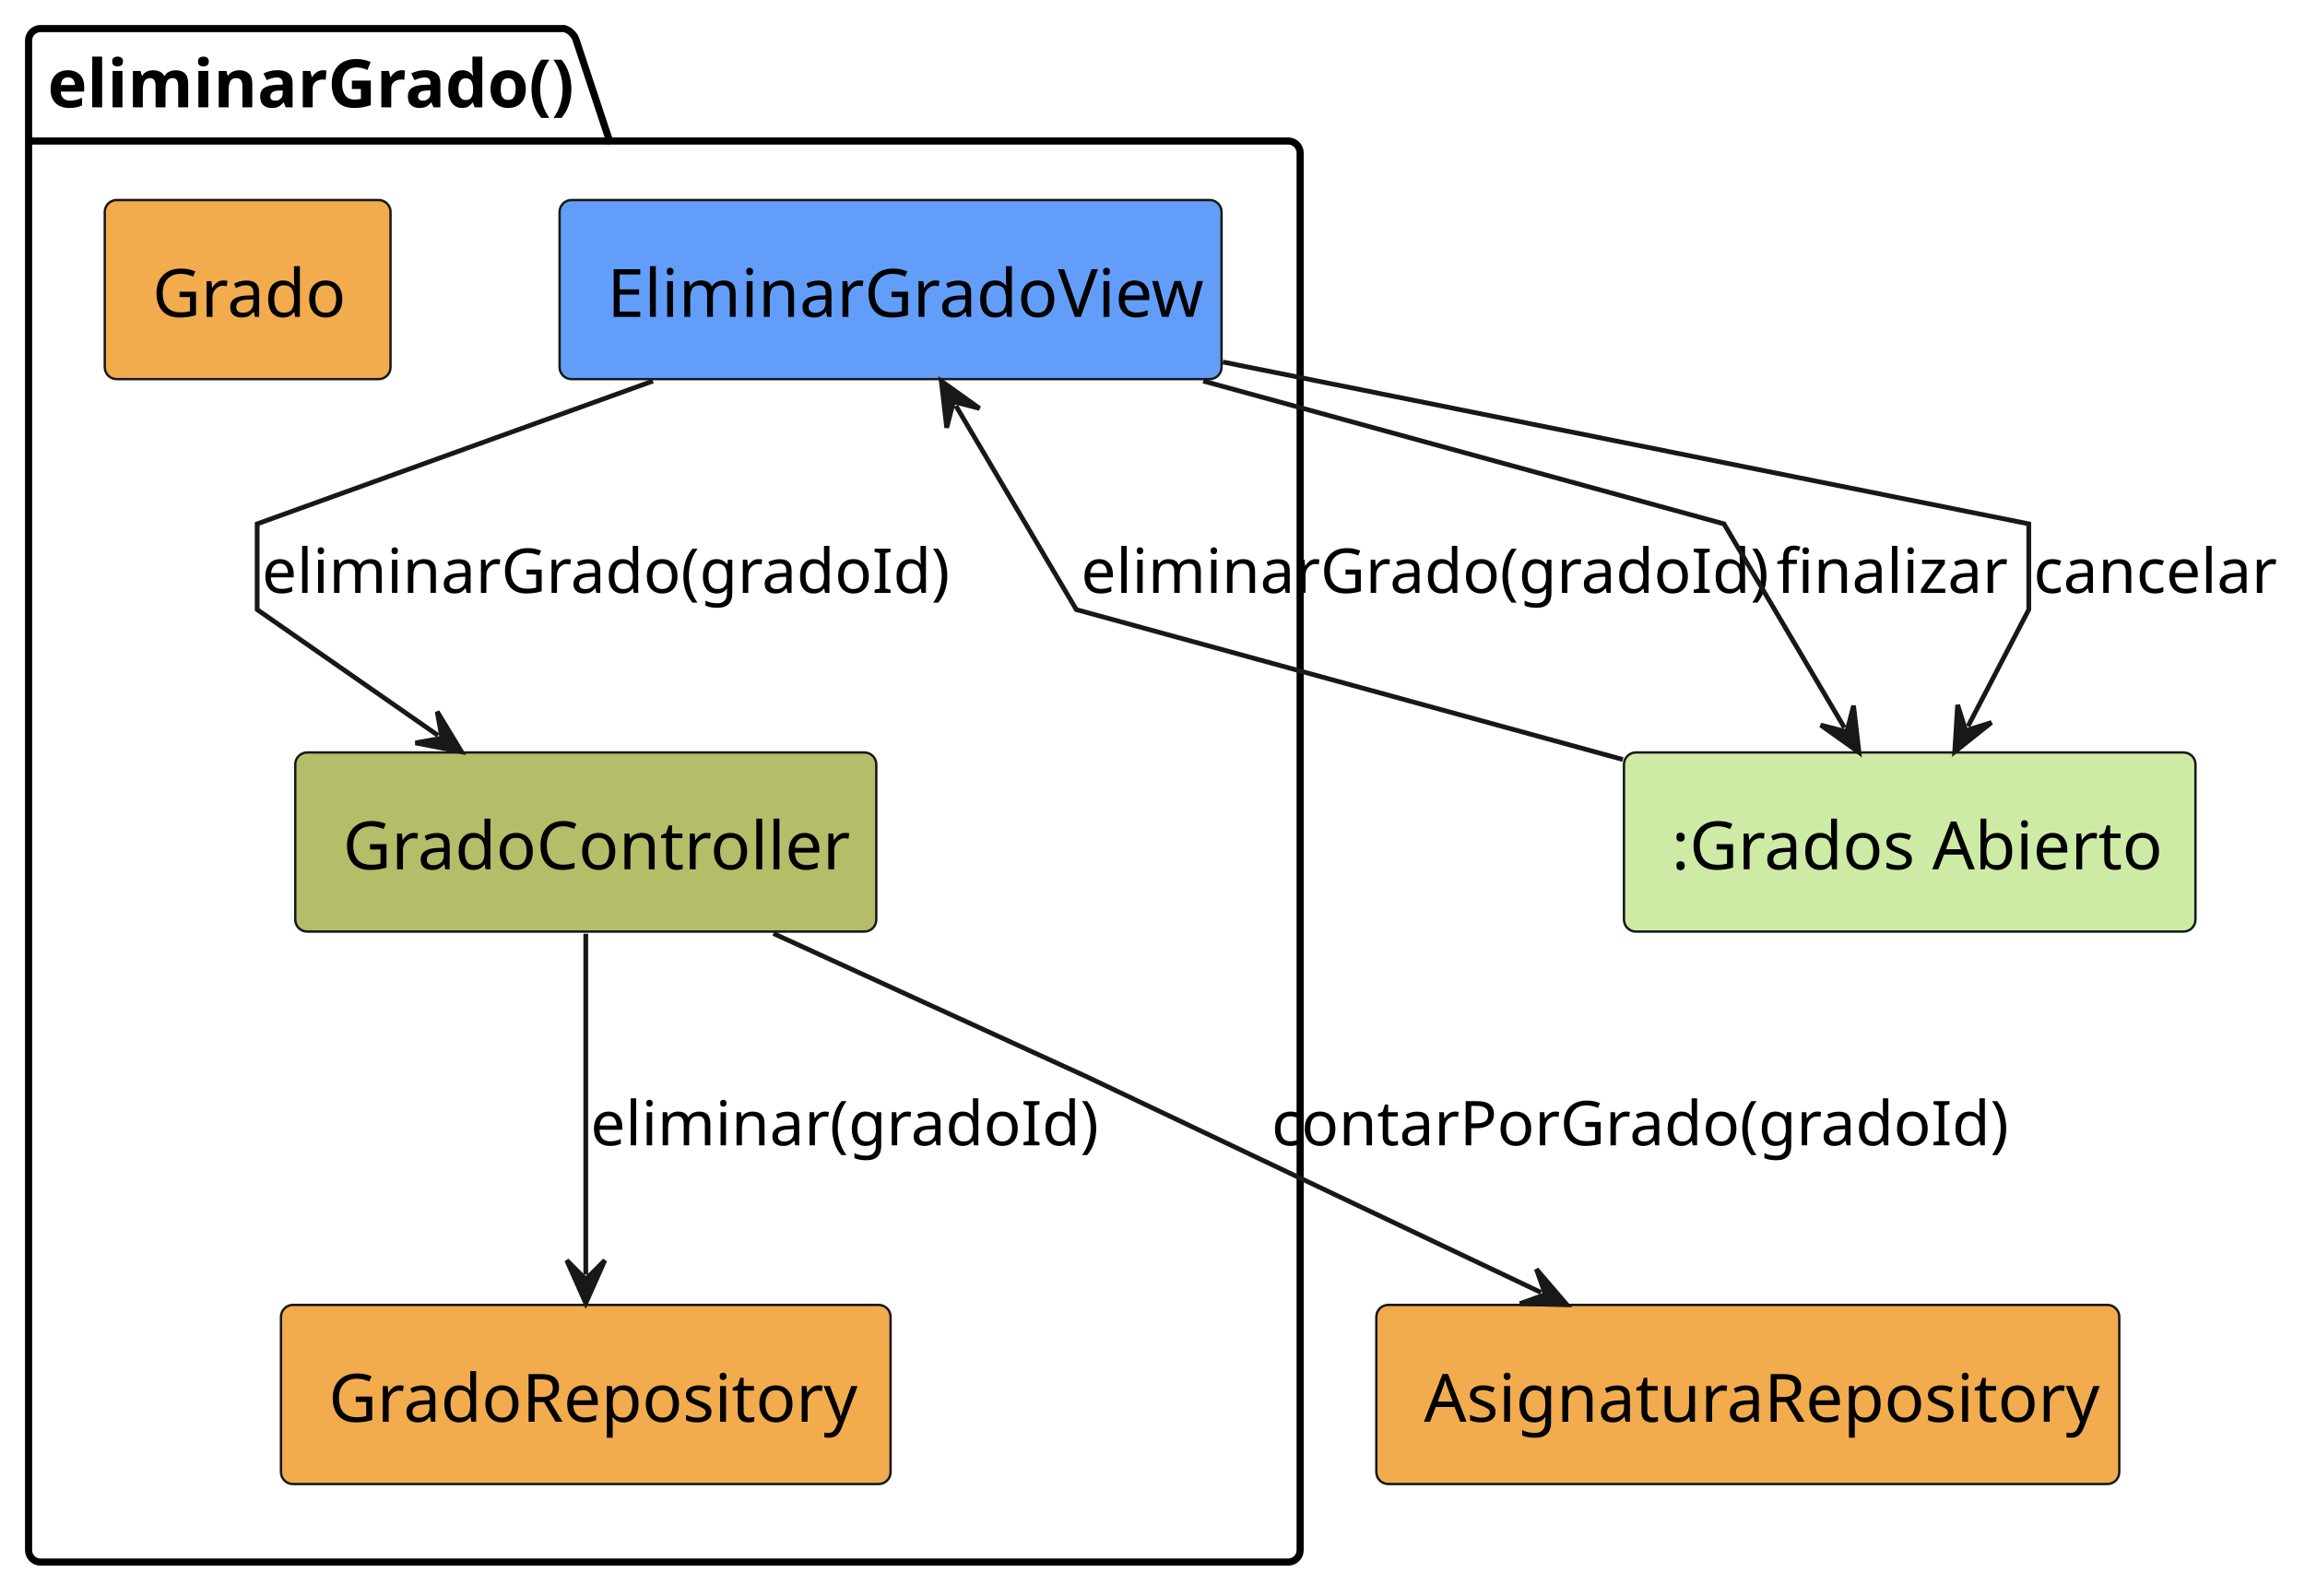
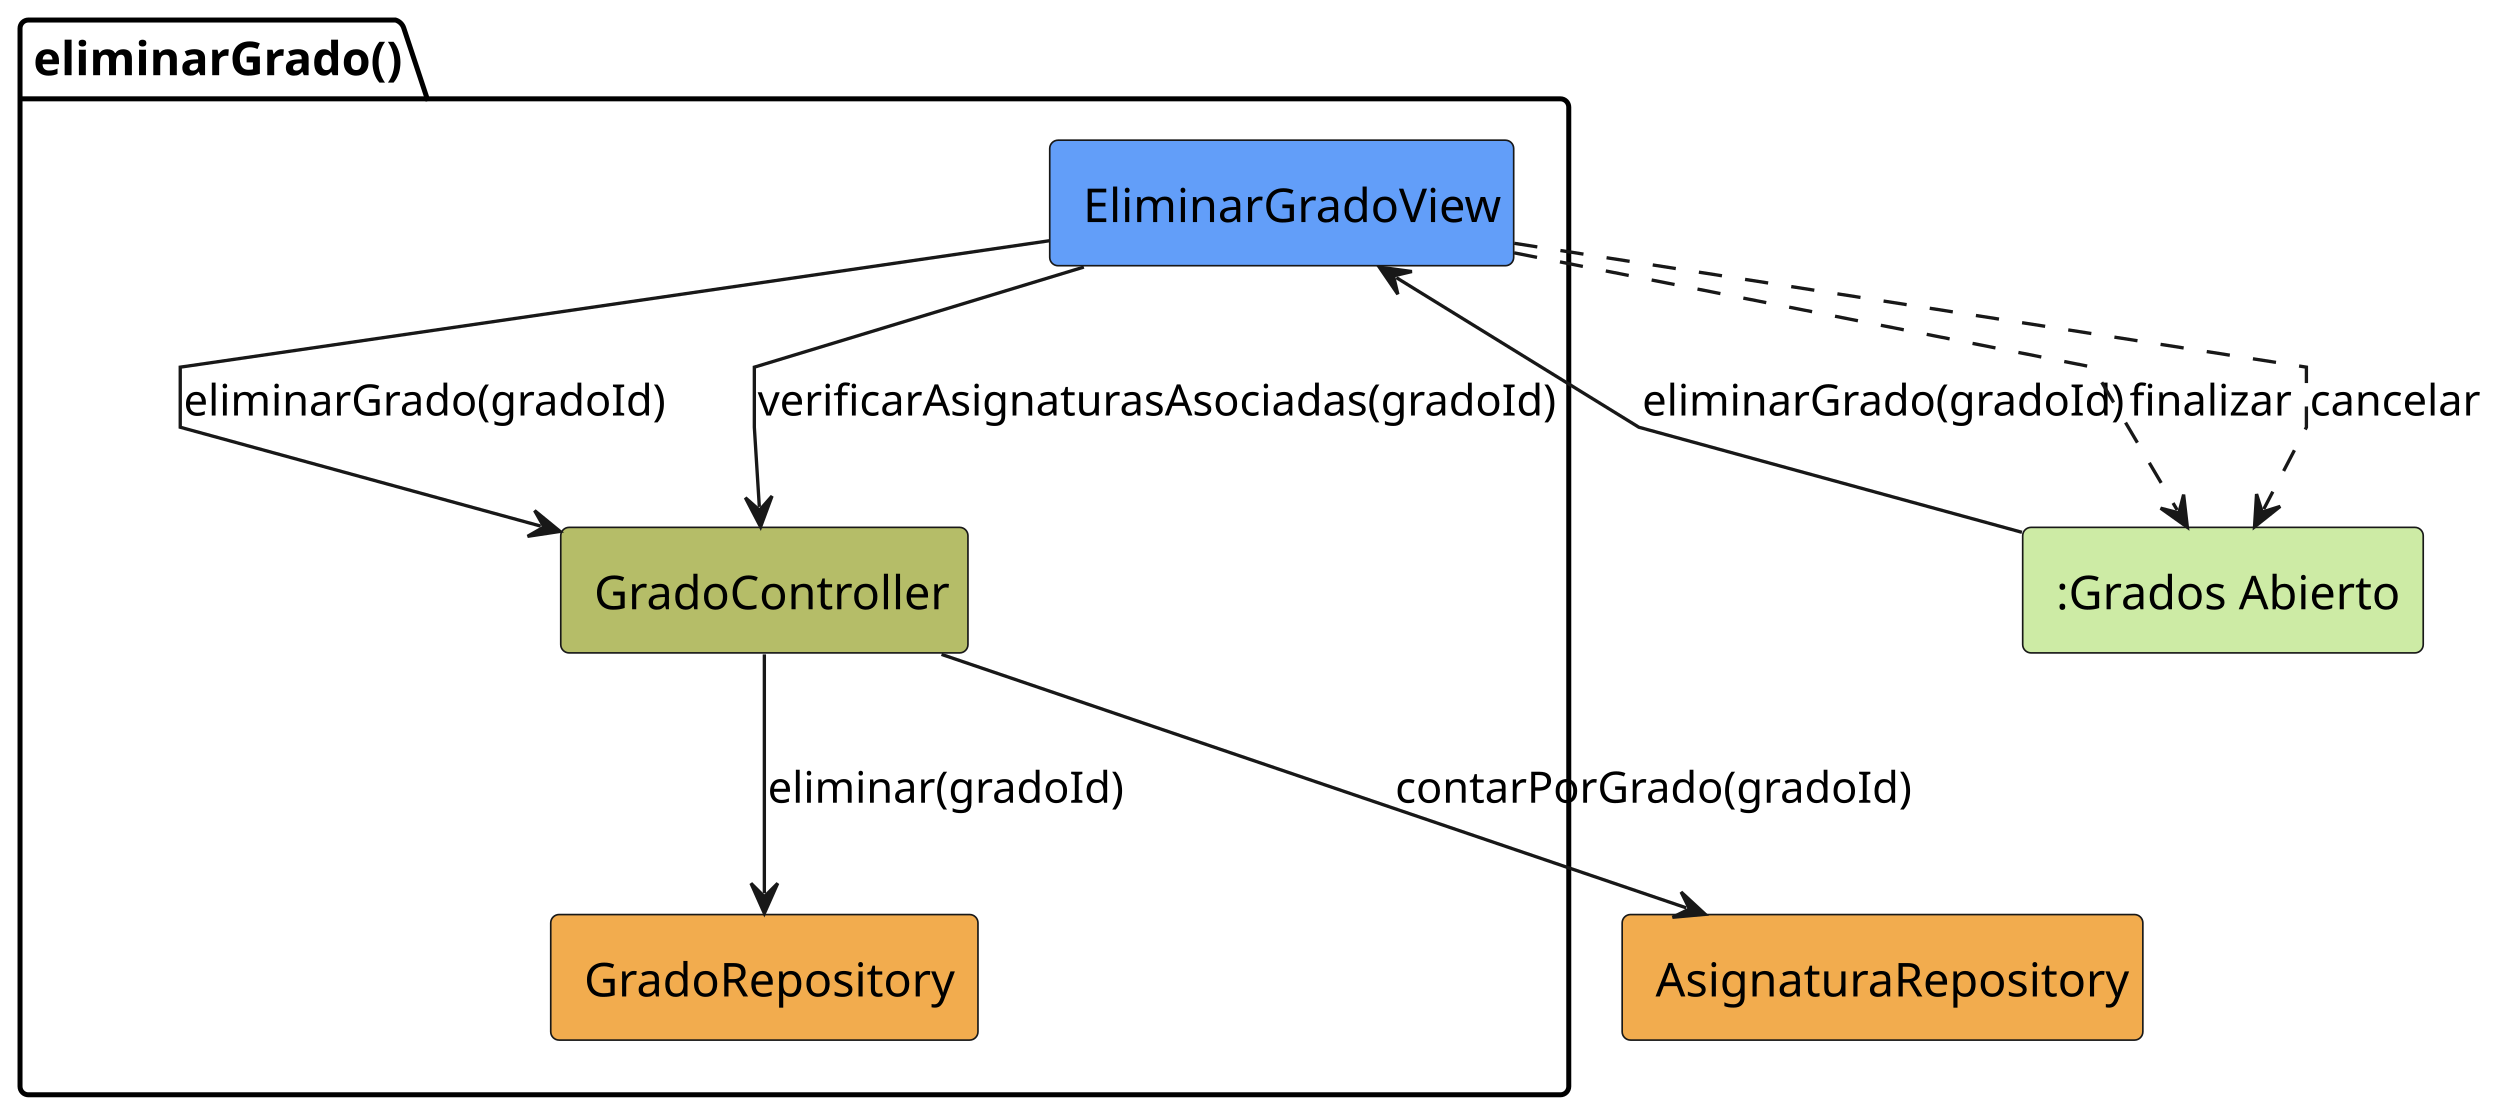
- <svg xmlns="http://www.w3.org/2000/svg" contentStyleType="text/css" height="335px" preserveAspectRatio="none" style="width:484px;height:335px;background:#FFFFFF;" version="1.1" viewBox="0 0 484 335" width="484px" zoomAndPan="magnify">
+ <svg xmlns="http://www.w3.org/2000/svg" contentStyleType="text/css" height="335px" preserveAspectRatio="none" style="width:749px;height:335px;background:#FFFFFF;" version="1.1" viewBox="0 0 749 335" width="749px" zoomAndPan="magnify">
  <defs />
  <g>
    <g id="cluster_eliminarGrado">
-       <path d="M8.5,6 L118.5,6 A3.75,3.75 0 0 1 121,8.5 L128,29.609 L270.5,29.609 A2.5,2.5 0 0 1 273,32.109 L273,325.5 A2.5,2.5 0 0 1 270.5,328 L8.5,328 A2.5,2.5 0 0 1 6,325.5 L6,8.5 A2.5,2.5 0 0 1 8.5,6 " fill="none" style="stroke:#000000;stroke-width:1.5;" />
+       <path d="M8.5,6 L118.5,6 A3.75,3.75 0 0 1 121,8.5 L128,29.609 L467.5,29.609 A2.5,2.5 0 0 1 470,32.109 L470,325.5 A2.5,2.5 0 0 1 467.5,328 L8.5,328 A2.5,2.5 0 0 1 6,325.5 L6,8.5 A2.5,2.5 0 0 1 8.5,6 " fill="none" style="stroke:#000000;stroke-width:1.5;" />
      <line style="stroke:#000000;stroke-width:1.5;" x1="6" x2="128" y1="29.609" y2="29.609" />
      <text fill="#000000" font-family="sans-serif" font-size="14" font-weight="bold" lengthAdjust="spacing" textLength="109" x="10" y="22.533">eliminarGrado()</text>
    </g>
    <g id="elem_EliminarGradoView">
-       <rect fill="#629EF9" height="37.609" rx="2.5" ry="2.5" style="stroke:#181818;stroke-width:0.5;" width="139" x="117.5" y="42" />
-       <text fill="#000000" font-family="sans-serif" font-size="14" lengthAdjust="spacing" textLength="119" x="127.5" y="66.533">EliminarGradoView</text>
+       <rect fill="#629EF9" height="37.609" rx="2.5" ry="2.5" style="stroke:#181818;stroke-width:0.5;" width="139" x="314.5" y="42" />
+       <text fill="#000000" font-family="sans-serif" font-size="14" lengthAdjust="spacing" textLength="119" x="324.5" y="66.533">EliminarGradoView</text>
    </g>
    <g id="elem_GradoController">
-       <rect fill="#B5BD68" height="37.609" rx="2.5" ry="2.5" style="stroke:#181818;stroke-width:0.5;" width="122" x="62" y="158" />
-       <text fill="#000000" font-family="sans-serif" font-size="14" lengthAdjust="spacing" textLength="102" x="72" y="182.533">GradoController</text>
+       <rect fill="#B5BD68" height="37.609" rx="2.5" ry="2.5" style="stroke:#181818;stroke-width:0.5;" width="122" x="168" y="158" />
+       <text fill="#000000" font-family="sans-serif" font-size="14" lengthAdjust="spacing" textLength="102" x="178" y="182.533">GradoController</text>
    </g>
    <g id="elem_GradoRepository">
-       <rect fill="#F2AC4E" height="37.609" rx="2.5" ry="2.5" style="stroke:#181818;stroke-width:0.5;" width="128" x="59" y="274" />
-       <text fill="#000000" font-family="sans-serif" font-size="14" lengthAdjust="spacing" textLength="108" x="69" y="298.533">GradoRepository</text>
-     </g>
-     <g id="elem_Grado">
-       <rect fill="#F2AC4E" height="37.609" rx="2.5" ry="2.5" style="stroke:#181818;stroke-width:0.5;" width="60" x="22" y="42" />
-       <text fill="#000000" font-family="sans-serif" font-size="14" lengthAdjust="spacing" textLength="40" x="32" y="66.533">Grado</text>
+       <rect fill="#F2AC4E" height="37.609" rx="2.5" ry="2.5" style="stroke:#181818;stroke-width:0.5;" width="128" x="165" y="274" />
+       <text fill="#000000" font-family="sans-serif" font-size="14" lengthAdjust="spacing" textLength="108" x="175" y="298.533">GradoRepository</text>
    </g>
    <g id="elem_GradosAbierto">
-       <rect fill="#CDEBA5" height="37.609" rx="2.5" ry="2.5" style="stroke:#181818;stroke-width:0.5;" width="120" x="341" y="158" />
-       <text fill="#000000" font-family="sans-serif" font-size="14" lengthAdjust="spacing" textLength="100" x="351" y="182.533">:Grados Abierto</text>
+       <rect fill="#CDEBA5" height="37.609" rx="2.5" ry="2.5" style="stroke:#181818;stroke-width:0.5;" width="120" x="606" y="158" />
+       <text fill="#000000" font-family="sans-serif" font-size="14" lengthAdjust="spacing" textLength="100" x="616" y="182.533">:Grados Abierto</text>
    </g>
    <g id="elem_AsignaturaRepository">
-       <rect fill="#F2AC4E" height="37.609" rx="2.5" ry="2.5" style="stroke:#181818;stroke-width:0.5;" width="156" x="289" y="274" />
-       <text fill="#000000" font-family="sans-serif" font-size="14" lengthAdjust="spacing" textLength="136" x="299" y="298.533">AsignaturaRepository</text>
+       <rect fill="#F2AC4E" height="37.609" rx="2.5" ry="2.5" style="stroke:#181818;stroke-width:0.5;" width="156" x="486" y="274" />
+       <text fill="#000000" font-family="sans-serif" font-size="14" lengthAdjust="spacing" textLength="136" x="496" y="298.533">AsignaturaRepository</text>
    </g>
    <g id="link_GradosAbierto_EliminarGradoView">
-       <path d="M340.77,159.48 C290.15,145.6 226,128 226,128 C226,128 212.25,104.747 200.71,85.197 " fill="none" id="GradosAbierto-to-EliminarGradoView" style="stroke:#181818;stroke-width:1.0;" />
-       <polygon fill="#181818" points="197.66,80.03,198.79,89.814,200.202,84.336,205.68,85.747,197.66,80.03" style="stroke:#181818;stroke-width:1.0;" />
-       <text fill="#000000" font-family="sans-serif" font-size="13" lengthAdjust="spacing" textLength="130" x="227" y="124.495">eliminarGrado(gradoId)</text>
+       <path d="M605.77,159.48 C555.15,145.6 491,128 491,128 C491,128 450.026,102.731 418.346,83.181 " fill="none" id="GradosAbierto-to-EliminarGradoView" style="stroke:#181818;stroke-width:1.0;" />
+       <polygon fill="#181818" points="413.24,80.03,418.798,88.16,417.495,82.656,423,81.352,413.24,80.03" style="stroke:#181818;stroke-width:1.0;" />
+       <text fill="#000000" font-family="sans-serif" font-size="13" lengthAdjust="spacing" textLength="130" x="492" y="124.495">eliminarGrado(gradoId)</text>
    </g>
    <g id="link_EliminarGradoView_GradosAbierto">
-       <path d="M252.66,80.01 C302.32,93.63 362,110 362,110 C362,110 375.75,133.253 387.29,152.803 " fill="none" id="EliminarGradoView-to-GradosAbierto" style="stroke:#181818;stroke-width:1.0;" />
-       <polygon fill="#181818" points="390.34,157.97,389.21,148.186,387.798,153.664,382.32,152.253,390.34,157.97" style="stroke:#181818;stroke-width:1.0;" />
-       <text fill="#000000" font-family="sans-serif" font-size="13" lengthAdjust="spacing" textLength="44" x="373" y="124.495">finalizar</text>
+       <path d="M453.63,75.75 C525.44,89.94 627,110 627,110 C627,110 640.75,133.253 652.29,152.803 " fill="none" id="EliminarGradoView-to-GradosAbierto" style="stroke:#181818;stroke-width:1.0;stroke-dasharray:7.0,7.0;" />
+       <polygon fill="#181818" points="655.34,157.97,654.21,148.186,652.798,153.664,647.32,152.253,655.34,157.97" style="stroke:#181818;stroke-width:1.0;" />
+       <text fill="#000000" font-family="sans-serif" font-size="13" lengthAdjust="spacing" textLength="44" x="638" y="124.495">finalizar</text>
    </g>
    <g id="link_EliminarGradoView_GradosAbierto">
-       <path d="M256.77,76.01 C327.32,90.18 426,110 426,110 C426,110 426,128 426,128 C426,128 420.302,138.939 413.222,152.529 " fill="none" id="EliminarGradoView-to-GradosAbierto-1" style="stroke:#181818;stroke-width:1.0;" />
-       <polygon fill="#181818" points="410.45,157.85,418.156,151.716,412.76,153.416,411.061,148.02,410.45,157.85" style="stroke:#181818;stroke-width:1.0;" />
-       <text fill="#000000" font-family="sans-serif" font-size="13" lengthAdjust="spacing" textLength="49" x="427" y="124.495">cancelar</text>
+       <path d="M453.66,72.89 C544.24,87.05 691,110 691,110 C691,110 691,128 691,128 C691,128 685.302,138.939 678.222,152.529 " fill="none" id="EliminarGradoView-to-GradosAbierto-1" style="stroke:#181818;stroke-width:1.0;stroke-dasharray:7.0,7.0;" />
+       <polygon fill="#181818" points="675.45,157.85,683.156,151.716,677.76,153.416,676.061,148.02,675.45,157.85" style="stroke:#181818;stroke-width:1.0;" />
+       <text fill="#000000" font-family="sans-serif" font-size="13" lengthAdjust="spacing" textLength="49" x="692" y="124.495">cancelar</text>
    </g>
    <g id="link_EliminarGradoView_GradoController">
-       <path d="M137.1,80.01 C99.36,93.63 54,110 54,110 C54,110 54,128 54,128 C54,128 72.444,140.834 91.984,154.424 " fill="none" id="EliminarGradoView-to-GradoController" style="stroke:#181818;stroke-width:1.0;" />
-       <polygon fill="#181818" points="96.91,157.85,91.805,149.427,92.805,154.995,87.237,155.995,96.91,157.85" style="stroke:#181818;stroke-width:1.0;" />
+       <path d="M314.42,72.12 C217.6,86.2 54,110 54,110 C54,110 54,128 54,128 C54,128 111.544,143.783 162.004,157.623 " fill="none" id="EliminarGradoView-to-GradoController" style="stroke:#181818;stroke-width:1.0;" />
+       <polygon fill="#181818" points="167.79,159.21,160.169,152.972,162.968,157.887,158.053,160.687,167.79,159.21" style="stroke:#181818;stroke-width:1.0;" />
      <text fill="#000000" font-family="sans-serif" font-size="13" lengthAdjust="spacing" textLength="130" x="55" y="124.495">eliminarGrado(gradoId)</text>
    </g>
+     <g id="link_EliminarGradoView_GradoController">
+       <path d="M324.72,80.01 C279.88,93.63 226,110 226,110 C226,110 226,128 226,128 C226,128 226.645,138.272 227.495,151.862 " fill="none" id="EliminarGradoView-to-GradoController-1" style="stroke:#181818;stroke-width:1.0;" />
+       <polygon fill="#181818" points="227.87,157.85,231.3,148.618,227.558,152.86,223.316,149.117,227.87,157.85" style="stroke:#181818;stroke-width:1.0;" />
+       <text fill="#000000" font-family="sans-serif" font-size="13" lengthAdjust="spacing" textLength="223" x="227" y="124.495">verificarAsignaturasAsociadas(gradoId)</text>
+     </g>
    <g id="link_GradoController_AsignaturaRepository">
-       <path d="M162.4,196.01 C192.19,209.63 228,226 228,226 C228,226 282.44,251.846 323.6,271.396 " fill="none" id="GradoController-to-AsignaturaRepository" style="stroke:#181818;stroke-width:1.0;" />
-       <polygon fill="#181818" points="329.02,273.97,322.607,266.495,324.504,271.825,319.174,273.722,329.02,273.97" style="stroke:#181818;stroke-width:1.0;" />
-       <text fill="#000000" font-family="sans-serif" font-size="13" lengthAdjust="spacing" textLength="141" x="267" y="240.495">contarPorGrado(gradoId)</text>
+       <path d="M282.08,196.06 C344.72,217.38 442.56,250.677 505.21,271.997 " fill="none" id="GradoController-to-AsignaturaRepository" style="stroke:#181818;stroke-width:1.0;" />
+       <polygon fill="#181818" points="510.89,273.93,503.659,267.244,506.157,272.319,501.081,274.817,510.89,273.93" style="stroke:#181818;stroke-width:1.0;" />
+       <text fill="#000000" font-family="sans-serif" font-size="13" lengthAdjust="spacing" textLength="141" x="418" y="240.495">contarPorGrado(gradoId)</text>
    </g>
    <g id="link_GradoController_GradoRepository">
-       <path d="M123,196.06 C123,217.28 123,246.3 123,267.64 " fill="none" id="GradoController-to-GradoRepository" style="stroke:#181818;stroke-width:1.0;" />
-       <polygon fill="#181818" points="123,273.64,127,264.64,123,268.64,119,264.64,123,273.64" style="stroke:#181818;stroke-width:1.0;" />
-       <text fill="#000000" font-family="sans-serif" font-size="13" lengthAdjust="spacing" textLength="95" x="124" y="240.495">eliminar(gradoId)</text>
+       <path d="M229,196.06 C229,217.28 229,246.3 229,267.64 " fill="none" id="GradoController-to-GradoRepository" style="stroke:#181818;stroke-width:1.0;" />
+       <polygon fill="#181818" points="229,273.64,233,264.64,229,268.64,225,264.64,229,273.64" style="stroke:#181818;stroke-width:1.0;" />
+       <text fill="#000000" font-family="sans-serif" font-size="13" lengthAdjust="spacing" textLength="95" x="230" y="240.495">eliminar(gradoId)</text>
    </g>
  </g>
</svg>
